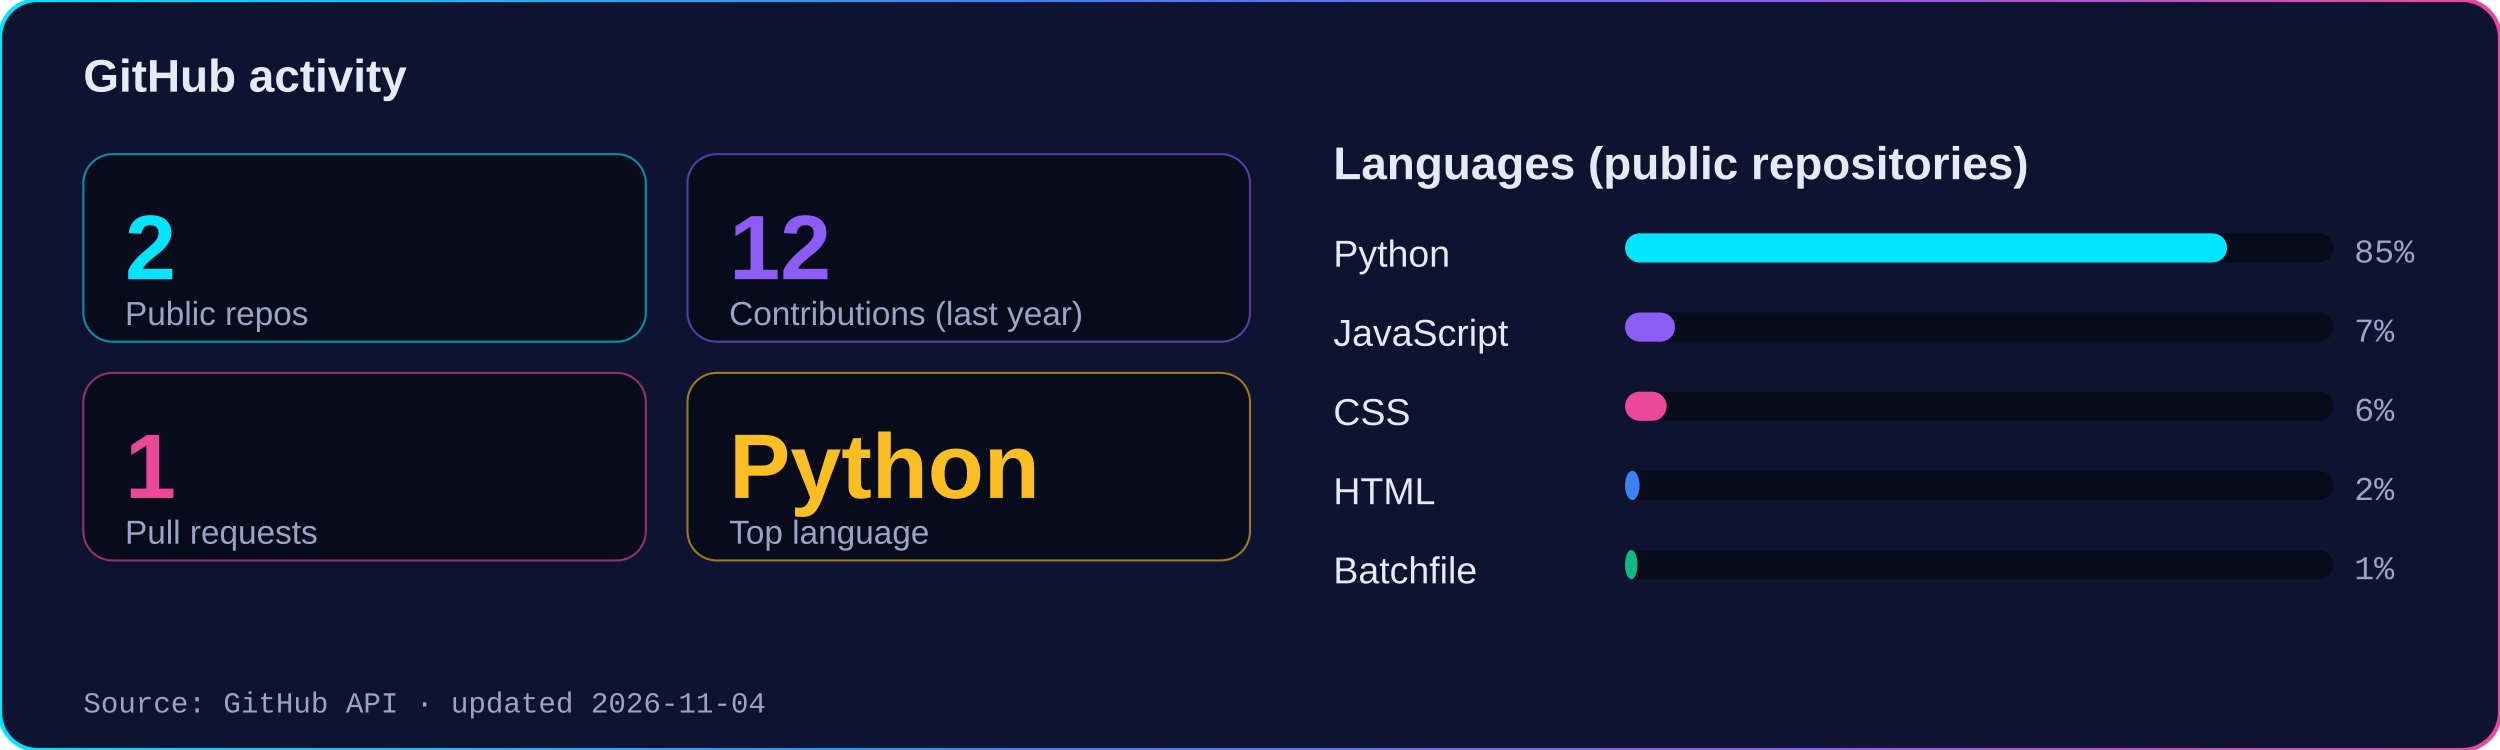
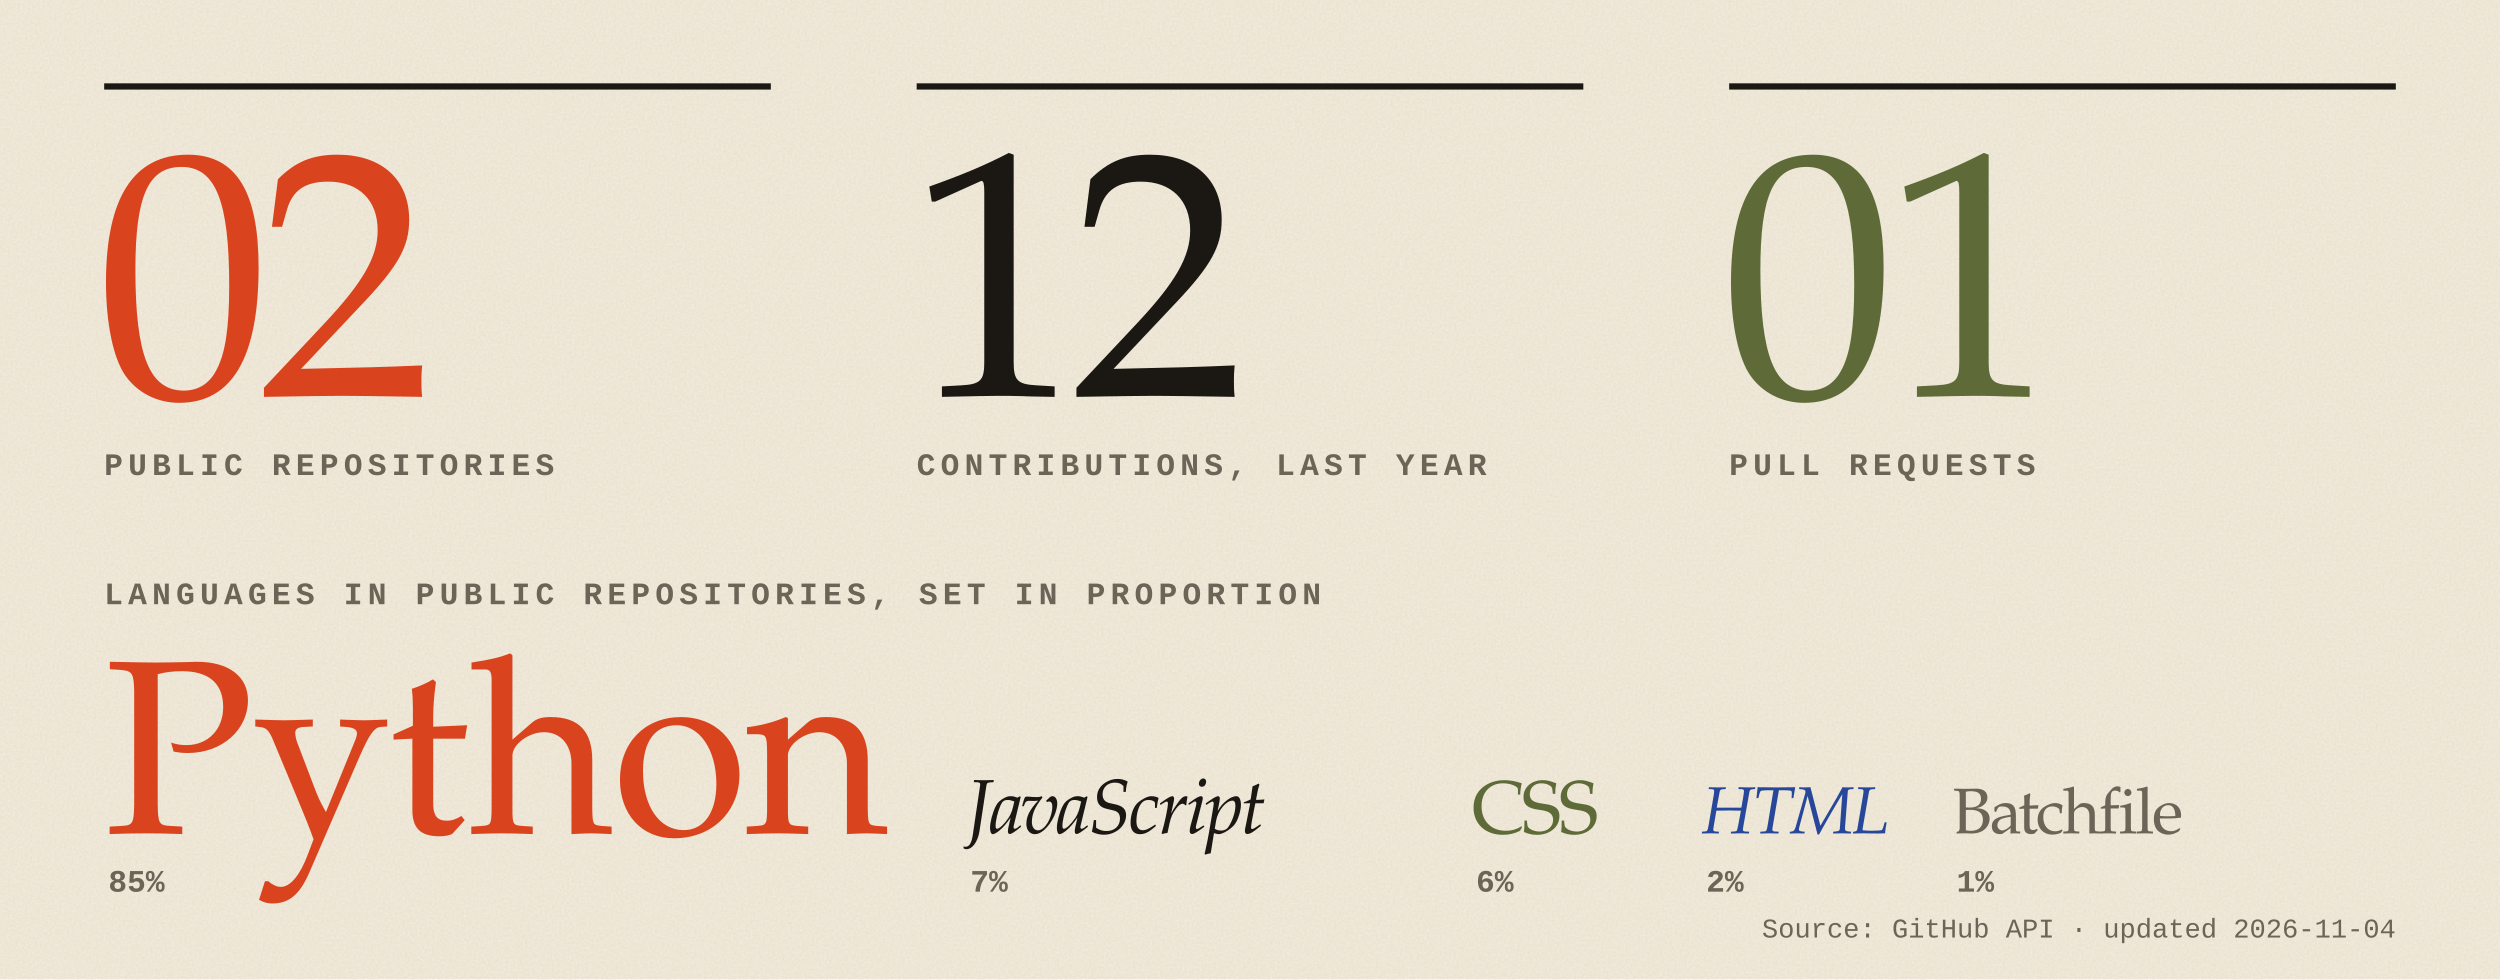
- <svg xmlns="http://www.w3.org/2000/svg" viewBox="0 0 1200 360" width="1200" height="360" role="img" aria-labelledby="t d">
+ <svg xmlns="http://www.w3.org/2000/svg" viewBox="0 0 1200 470" width="1200" height="470" role="img" aria-labelledby="t d">
  <style>@media (prefers-reduced-motion: reduce){*{animation:none!important}}</style>
  <defs>
-     <linearGradient id="g" x1="0" y1="0" x2="1" y2="0">
-       <stop offset="0" stop-color="#00E5FF" />
-       <stop offset="0.4" stop-color="#3B82F6" />
-       <stop offset="0.7" stop-color="#8B5CF6" />
-       <stop offset="1" stop-color="#EC4899" />
-     </linearGradient>
+     <filter id="grain" x="0" y="0" width="100%" height="100%">
+       <feTurbulence type="fractalNoise" baseFrequency=".85" numOctaves="2" seed="4" result="n" />
+       <feColorMatrix in="n" type="matrix" values="0 0 0 0 .25  0 0 0 0 .2  0 0 0 0 .1  0 0 0 .11 0" />
+     </filter>
  </defs>
-   <rect width="1200" height="360" rx="18" fill="#0E1330" stroke="url(#g)" stroke-width="2" />
-   <text x="40" y="44" font-family="'Segoe UI', 'Helvetica Neue', Arial, sans-serif" font-size="22" font-weight="700" fill="#E6EAF7">GitHub activity</text>
-   <rect x="40" y="74" width="270" height="90" rx="14" fill="#080B1A" stroke="#00E5FF" stroke-opacity=".6" />
-   <text x="60" y="134" font-family="'Segoe UI', 'Helvetica Neue', Arial, sans-serif" font-size="44" font-weight="800" fill="#00E5FF">2</text>
-   <text x="60" y="156" font-family="'Segoe UI', 'Helvetica Neue', Arial, sans-serif" font-size="16" fill="#9AA4C7">Public repos</text>
-   <rect x="330" y="74" width="270" height="90" rx="14" fill="#080B1A" stroke="#8B5CF6" stroke-opacity=".6" />
-   <text x="350" y="134" font-family="'Segoe UI', 'Helvetica Neue', Arial, sans-serif" font-size="44" font-weight="800" fill="#8B5CF6">12</text>
-   <text x="350" y="156" font-family="'Segoe UI', 'Helvetica Neue', Arial, sans-serif" font-size="16" fill="#9AA4C7">Contributions (last year)</text>
-   <rect x="40" y="179" width="270" height="90" rx="14" fill="#080B1A" stroke="#EC4899" stroke-opacity=".6" />
-   <text x="60" y="239" font-family="'Segoe UI', 'Helvetica Neue', Arial, sans-serif" font-size="44" font-weight="800" fill="#EC4899">1</text>
-   <text x="60" y="261" font-family="'Segoe UI', 'Helvetica Neue', Arial, sans-serif" font-size="16" fill="#9AA4C7">Pull requests</text>
-   <rect x="330" y="179" width="270" height="90" rx="14" fill="#080B1A" stroke="#FBBF24" stroke-opacity=".6" />
-   <text x="350" y="239" font-family="'Segoe UI', 'Helvetica Neue', Arial, sans-serif" font-size="44" font-weight="800" fill="#FBBF24">Python</text>
-   <text x="350" y="261" font-family="'Segoe UI', 'Helvetica Neue', Arial, sans-serif" font-size="16" fill="#9AA4C7">Top language</text>
-   <text x="640" y="86" font-family="'Segoe UI', 'Helvetica Neue', Arial, sans-serif" font-size="22" font-weight="700" fill="#E6EAF7">Languages (public repositories)</text>
-   <text x="640" y="128" font-family="'Segoe UI', 'Helvetica Neue', Arial, sans-serif" font-size="18" fill="#E6EAF7">Python</text>
-   <rect x="780" y="112" width="340" height="14" rx="7" fill="#080B1A" />
-   <rect x="780" y="112" width="289" height="14" rx="7" fill="#00E5FF" />
-   <text x="1130" y="126" font-family="'SFMono-Regular', Consolas, 'Liberation Mono', Menlo, monospace" font-size="16" fill="#9AA4C7">85%</text>
-   <text x="640" y="166" font-family="'Segoe UI', 'Helvetica Neue', Arial, sans-serif" font-size="18" fill="#E6EAF7">JavaScript</text>
-   <rect x="780" y="150" width="340" height="14" rx="7" fill="#080B1A" />
-   <rect x="780" y="150" width="24" height="14" rx="7" fill="#8B5CF6" />
-   <text x="1130" y="164" font-family="'SFMono-Regular', Consolas, 'Liberation Mono', Menlo, monospace" font-size="16" fill="#9AA4C7">7%</text>
-   <text x="640" y="204" font-family="'Segoe UI', 'Helvetica Neue', Arial, sans-serif" font-size="18" fill="#E6EAF7">CSS</text>
-   <rect x="780" y="188" width="340" height="14" rx="7" fill="#080B1A" />
-   <rect x="780" y="188" width="20" height="14" rx="7" fill="#EC4899" />
-   <text x="1130" y="202" font-family="'SFMono-Regular', Consolas, 'Liberation Mono', Menlo, monospace" font-size="16" fill="#9AA4C7">6%</text>
-   <text x="640" y="242" font-family="'Segoe UI', 'Helvetica Neue', Arial, sans-serif" font-size="18" fill="#E6EAF7">HTML</text>
-   <rect x="780" y="226" width="340" height="14" rx="7" fill="#080B1A" />
-   <rect x="780" y="226" width="7" height="14" rx="7" fill="#3B82F6" />
-   <text x="1130" y="240" font-family="'SFMono-Regular', Consolas, 'Liberation Mono', Menlo, monospace" font-size="16" fill="#9AA4C7">2%</text>
-   <text x="640" y="280" font-family="'Segoe UI', 'Helvetica Neue', Arial, sans-serif" font-size="18" fill="#E6EAF7">Batchfile</text>
-   <rect x="780" y="264" width="340" height="14" rx="7" fill="#080B1A" />
-   <rect x="780" y="264" width="6" height="14" rx="7" fill="#10B981" />
-   <text x="1130" y="278" font-family="'SFMono-Regular', Consolas, 'Liberation Mono', Menlo, monospace" font-size="16" fill="#9AA4C7">1%</text>
-   <text x="40" y="342" font-family="'SFMono-Regular', Consolas, 'Liberation Mono', Menlo, monospace" font-size="14" fill="#9AA4C7">Source: GitHub API · updated 2026-11-04</text>
+   <rect width="1200" height="470" fill="#F3ECDD" />
+   <rect width="1200" height="470" filter="url(#grain)" />
+   <rect x="50" y="40" width="320" height="3" fill="#1B1814" />
+   <text x="46" y="190" font-family="'Iowan Old Style','Palatino Linotype',Palatino,'Book Antiqua','Charter','Bitstream Charter',Georgia,serif" font-size="168" font-weight="400" fill="#D9441F" text-anchor="start" letter-spacing="-6">02</text>
+   <text x="50" y="228" font-family="ui-monospace,'SF Mono',Menlo,Consolas,'Liberation Mono','DejaVu Sans Mono',monospace" font-size="15" font-weight="700" fill="#6B6457" text-anchor="start" letter-spacing="2.5">PUBLIC REPOSITORIES</text>
+   <rect x="440" y="40" width="320" height="3" fill="#1B1814" />
+   <text x="436" y="190" font-family="'Iowan Old Style','Palatino Linotype',Palatino,'Book Antiqua','Charter','Bitstream Charter',Georgia,serif" font-size="168" font-weight="400" fill="#1B1814" text-anchor="start" letter-spacing="-6">12</text>
+   <text x="440" y="228" font-family="ui-monospace,'SF Mono',Menlo,Consolas,'Liberation Mono','DejaVu Sans Mono',monospace" font-size="15" font-weight="700" fill="#6B6457" text-anchor="start" letter-spacing="2.5">CONTRIBUTIONS, LAST YEAR</text>
+   <rect x="830" y="40" width="320" height="3" fill="#1B1814" />
+   <text x="826" y="190" font-family="'Iowan Old Style','Palatino Linotype',Palatino,'Book Antiqua','Charter','Bitstream Charter',Georgia,serif" font-size="168" font-weight="400" fill="#5E6B38" text-anchor="start" letter-spacing="-6">01</text>
+   <text x="830" y="228" font-family="ui-monospace,'SF Mono',Menlo,Consolas,'Liberation Mono','DejaVu Sans Mono',monospace" font-size="15" font-weight="700" fill="#6B6457" text-anchor="start" letter-spacing="2.5">PULL REQUESTS</text>
+   <text x="50" y="290" font-family="ui-monospace,'SF Mono',Menlo,Consolas,'Liberation Mono','DejaVu Sans Mono',monospace" font-size="15" font-weight="700" fill="#6B6457" text-anchor="start" letter-spacing="2.5">LANGUAGES IN PUBLIC REPOSITORIES, SET IN PROPORTION</text>
+   <text x="50" y="400" font-family="'Iowan Old Style','Palatino Linotype',Palatino,'Book Antiqua','Charter','Bitstream Charter',Georgia,serif" font-size="119" font-weight="400" fill="#D9441F" text-anchor="start" letter-spacing="-1" font-style="normal">Python</text>
+   <text x="52" y="428" font-family="ui-monospace,'SF Mono',Menlo,Consolas,'Liberation Mono','DejaVu Sans Mono',monospace" font-size="15" font-weight="700" fill="#6B6457" text-anchor="start" letter-spacing="0">85%</text>
+   <text x="463.75" y="400" font-family="'Iowan Old Style','Palatino Linotype',Palatino,'Book Antiqua','Charter','Bitstream Charter',Georgia,serif" font-size="37" font-weight="400" fill="#1B1814" text-anchor="start" letter-spacing="-1" font-style="italic">JavaScript</text>
+   <text x="465.75" y="428" font-family="ui-monospace,'SF Mono',Menlo,Consolas,'Liberation Mono','DejaVu Sans Mono',monospace" font-size="15" font-weight="700" fill="#6B6457" text-anchor="start" letter-spacing="0">7%</text>
+   <text x="706.5" y="400" font-family="'Iowan Old Style','Palatino Linotype',Palatino,'Book Antiqua','Charter','Bitstream Charter',Georgia,serif" font-size="36" font-weight="400" fill="#5E6B38" text-anchor="start" letter-spacing="-1" font-style="normal">CSS</text>
+   <text x="708.5" y="428" font-family="ui-monospace,'SF Mono',Menlo,Consolas,'Liberation Mono','DejaVu Sans Mono',monospace" font-size="15" font-weight="700" fill="#6B6457" text-anchor="start" letter-spacing="0">6%</text>
+   <text x="816.95" y="400" font-family="'Iowan Old Style','Palatino Linotype',Palatino,'Book Antiqua','Charter','Bitstream Charter',Georgia,serif" font-size="32" font-weight="400" fill="#27479A" text-anchor="start" letter-spacing="-1" font-style="italic">HTML</text>
+   <text x="818.95" y="428" font-family="ui-monospace,'SF Mono',Menlo,Consolas,'Liberation Mono','DejaVu Sans Mono',monospace" font-size="15" font-weight="700" fill="#6B6457" text-anchor="start" letter-spacing="0">2%</text>
+   <text x="937.15" y="400" font-family="'Iowan Old Style','Palatino Linotype',Palatino,'Book Antiqua','Charter','Bitstream Charter',Georgia,serif" font-size="31" font-weight="400" fill="#6B6457" text-anchor="start" letter-spacing="-1" font-style="normal">Batchfile</text>
+   <text x="939.15" y="428" font-family="ui-monospace,'SF Mono',Menlo,Consolas,'Liberation Mono','DejaVu Sans Mono',monospace" font-size="15" font-weight="700" fill="#6B6457" text-anchor="start" letter-spacing="0">1%</text>
+   <text x="1150" y="450" font-family="ui-monospace,'SF Mono',Menlo,Consolas,'Liberation Mono','DejaVu Sans Mono',monospace" font-size="13" font-weight="400" fill="#6B6457" text-anchor="end" letter-spacing="0">Source: GitHub API · updated 2026-11-04</text>
</svg>
